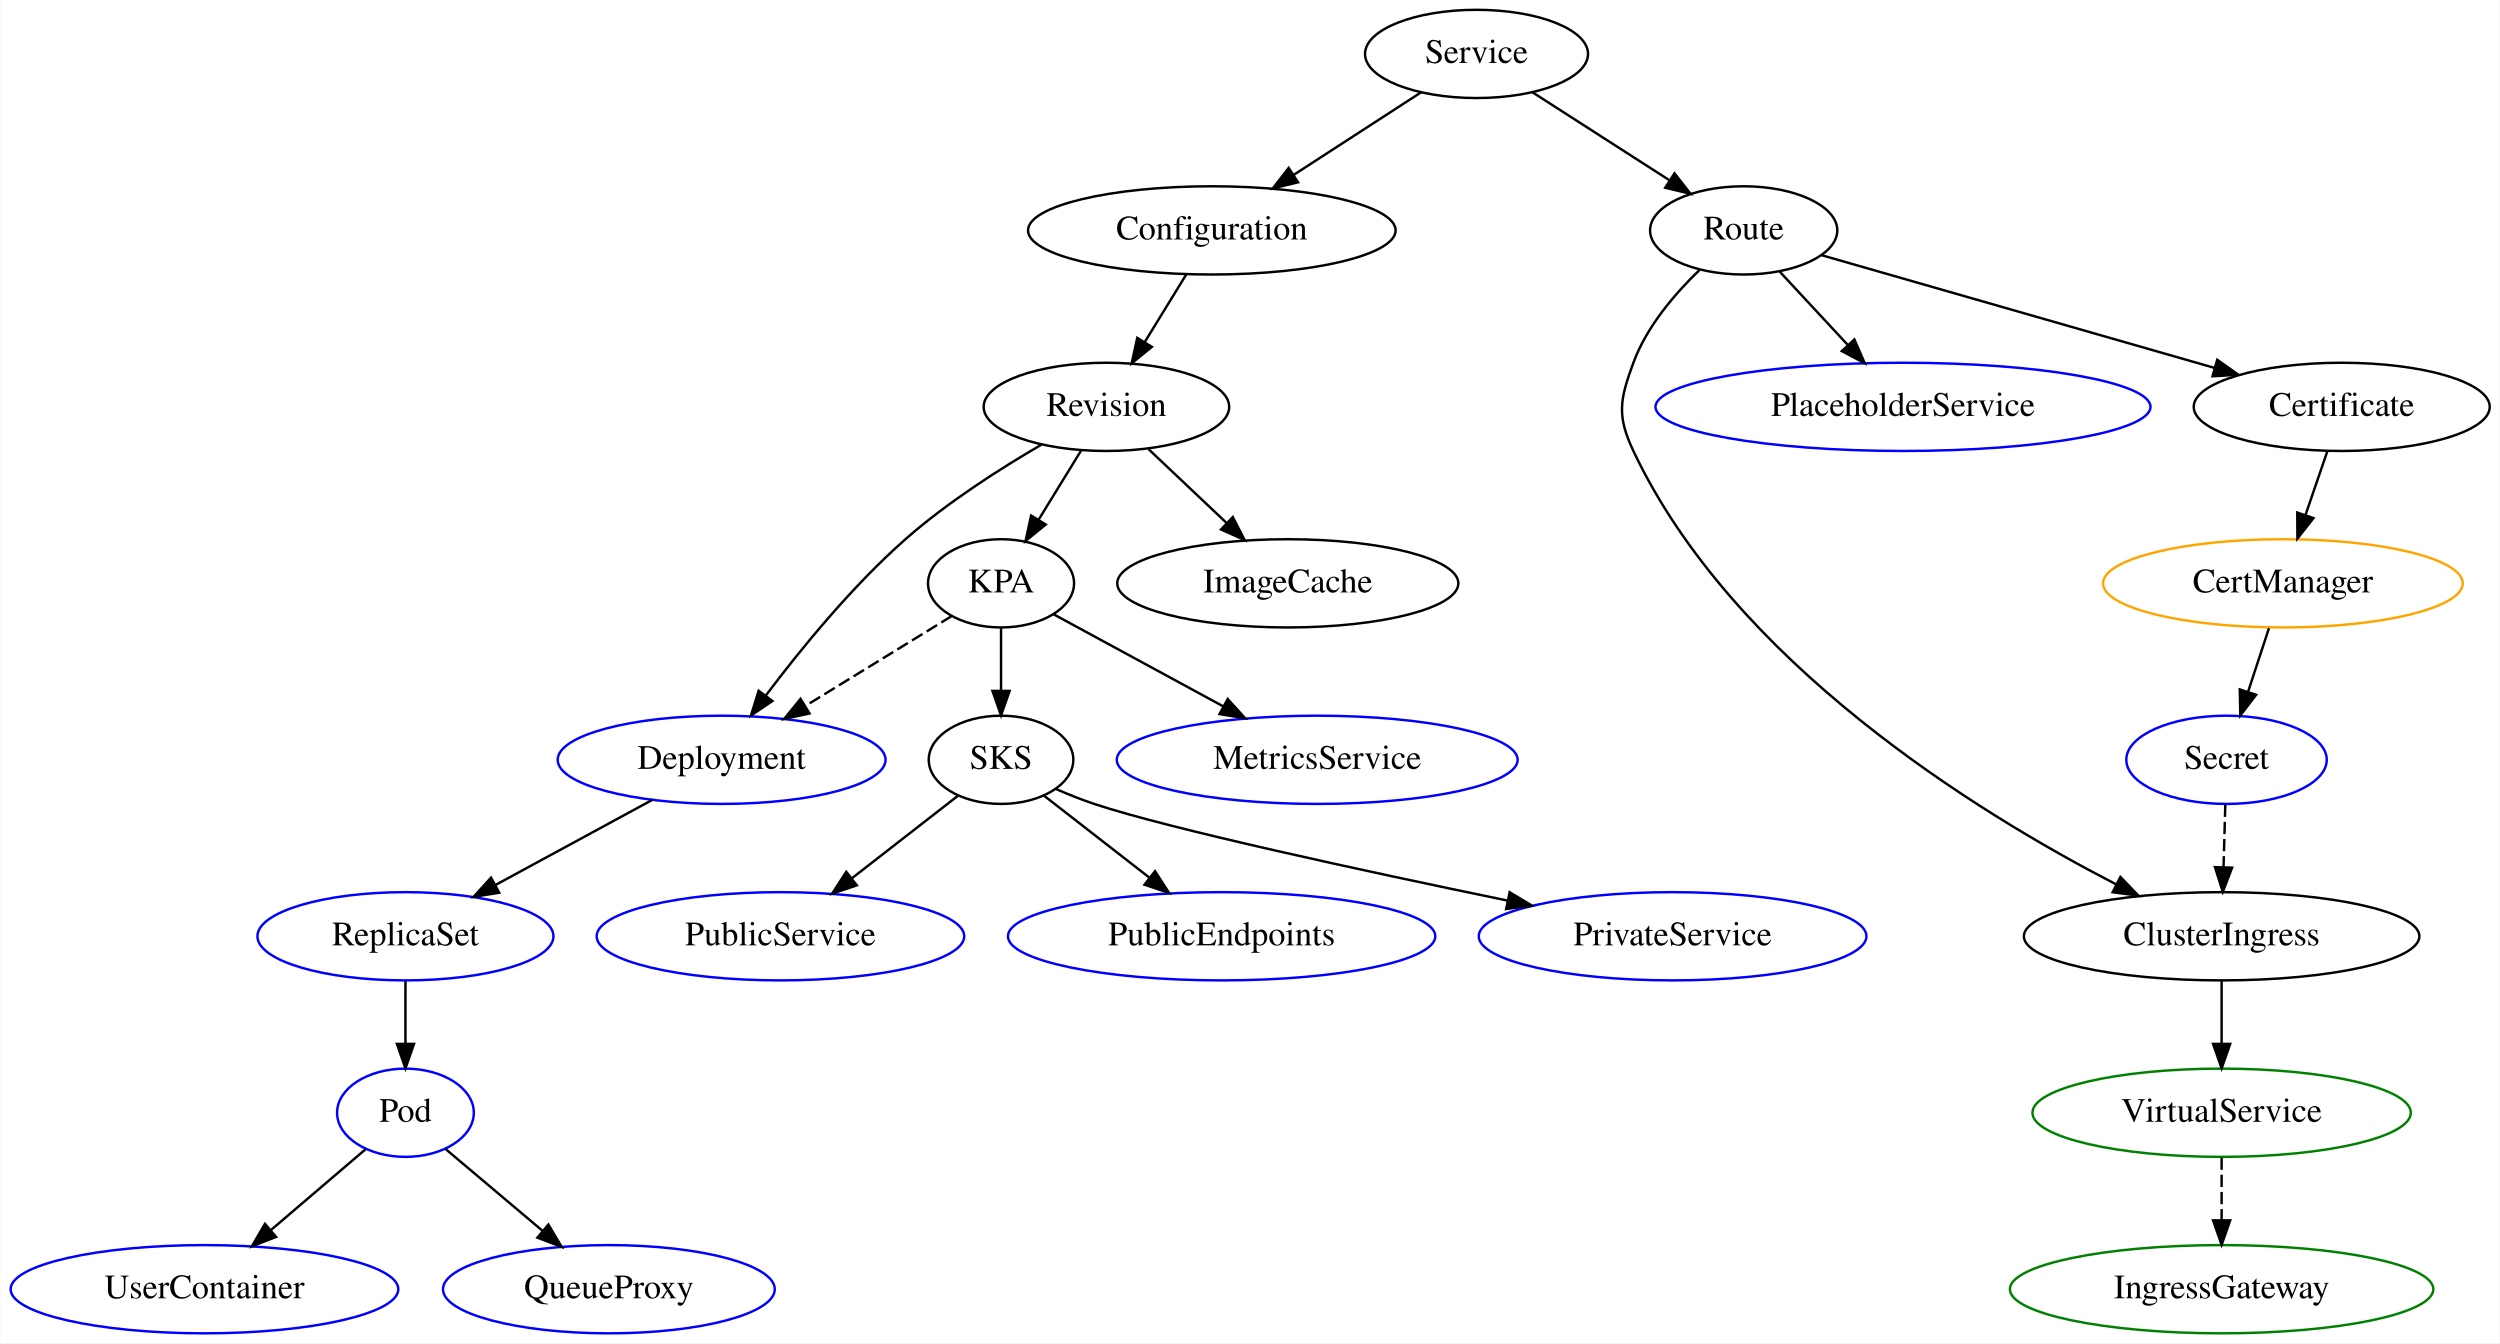
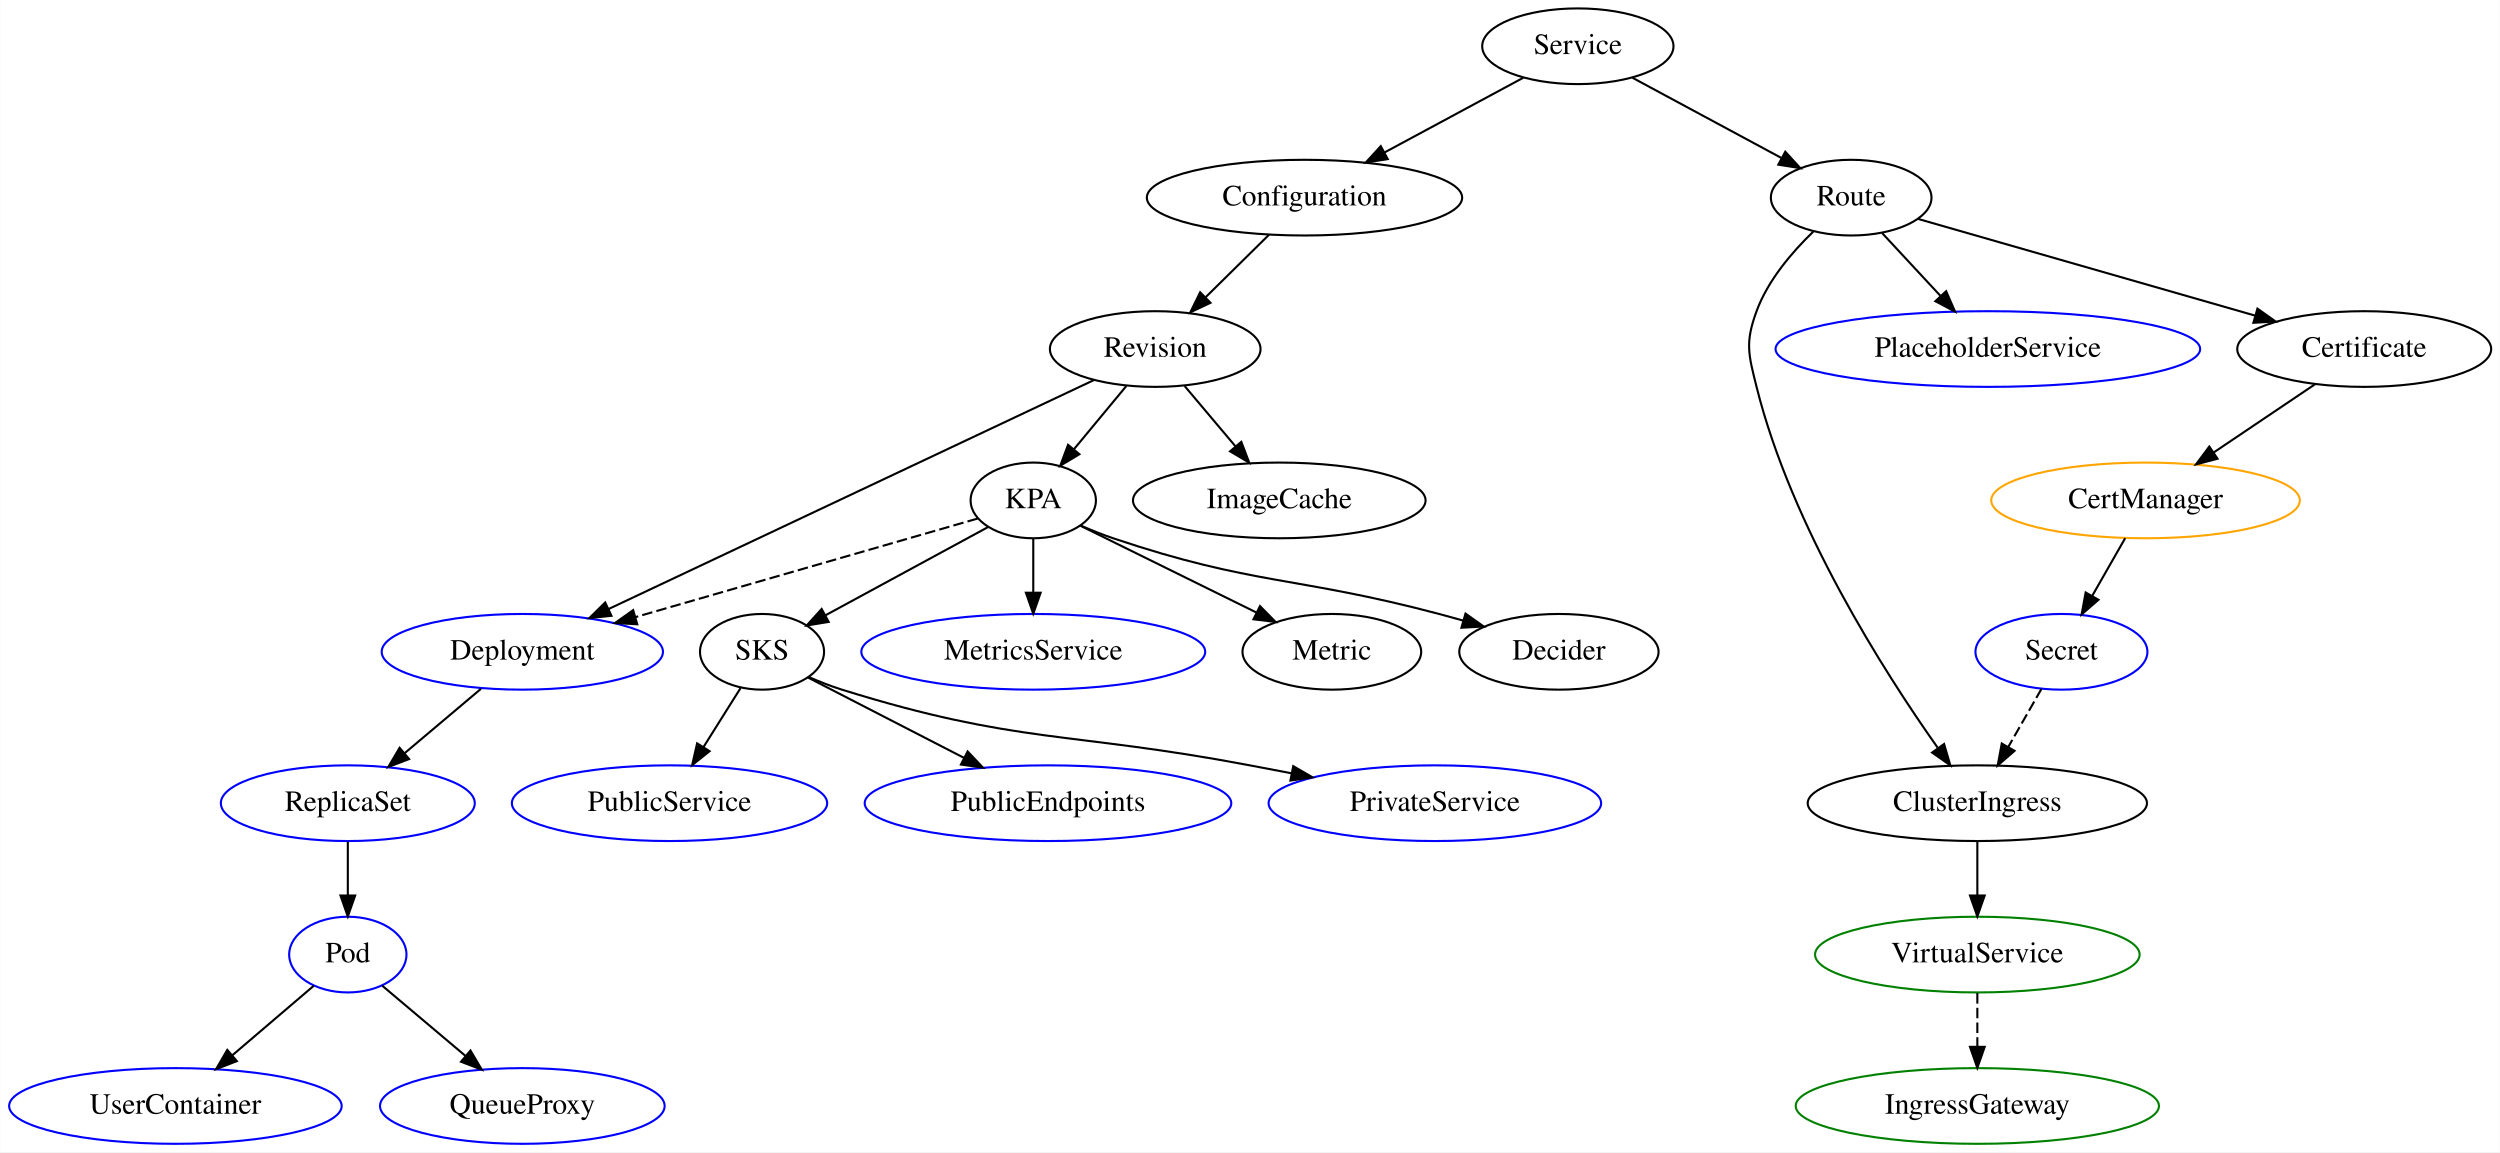
- <svg xmlns="http://www.w3.org/2000/svg" width="1020pt" height="548pt" viewBox="0.00 0.00 1019.74 548.00">
+ <svg xmlns="http://www.w3.org/2000/svg" width="1189pt" height="548pt" viewBox="0.00 0.00 1188.74 548.00">
  <g id="graph0" class="graph" transform="scale(1 1) rotate(0) translate(4 544)">
-     <polygon fill="white" stroke="none" points="-4,4 -4,-544 1015.74,-544 1015.74,4 -4,4" />
+     <polygon fill="white" stroke="none" points="-4,4 -4,-544 1184.74,-544 1184.74,4 -4,4" />
    <g id="node1" class="node">
-       <ellipse fill="none" stroke="black" cx="598.293" cy="-522" rx="45.492" ry="18" />
-       <text text-anchor="middle" x="598.293" y="-518.3" font-family="Times,serif" font-size="14.00">Service</text>
+       <ellipse fill="none" stroke="black" cx="746.293" cy="-522" rx="45.492" ry="18" />
+       <text text-anchor="middle" x="746.293" y="-518.3" font-family="Times,serif" font-size="14.00">Service</text>
    </g>
    <g id="node2" class="node">
-       <ellipse fill="none" stroke="black" cx="490.293" cy="-450" rx="74.987" ry="18" />
-       <text text-anchor="middle" x="490.293" y="-446.3" font-family="Times,serif" font-size="14.00">Configuration</text>
+       <ellipse fill="none" stroke="black" cx="616.293" cy="-450" rx="74.987" ry="18" />
+       <text text-anchor="middle" x="616.293" y="-446.3" font-family="Times,serif" font-size="14.00">Configuration</text>
    </g>
    <g id="edge1" class="edge">
-       <path fill="none" stroke="black" d="M575.653,-506.326C560.588,-496.562 540.541,-483.568 523.66,-472.627" />
-       <polygon fill="black" stroke="black" points="525.46,-469.622 515.165,-467.121 521.653,-475.497 525.46,-469.622" />
+       <path fill="none" stroke="black" d="M720.298,-507.003C701.451,-496.854 675.661,-482.967 654.478,-471.561" />
+       <polygon fill="black" stroke="black" points="655.878,-468.34 645.414,-466.681 652.56,-474.503 655.878,-468.34" />
    </g>
    <g id="node3" class="node">
-       <ellipse fill="none" stroke="black" cx="707.293" cy="-450" rx="38.194" ry="18" />
-       <text text-anchor="middle" x="707.293" y="-446.3" font-family="Times,serif" font-size="14.00">Route</text>
+       <ellipse fill="none" stroke="black" cx="876.293" cy="-450" rx="38.194" ry="18" />
+       <text text-anchor="middle" x="876.293" y="-446.3" font-family="Times,serif" font-size="14.00">Route</text>
    </g>
    <g id="edge2" class="edge">
-       <path fill="none" stroke="black" d="M621.143,-506.326C637.304,-495.947 659.146,-481.92 676.793,-470.587" />
-       <polygon fill="black" stroke="black" points="679.064,-473.288 685.587,-464.94 675.281,-467.398 679.064,-473.288" />
+       <path fill="none" stroke="black" d="M772.288,-507.003C792.646,-496.041 821.104,-480.717 843.107,-468.869" />
+       <polygon fill="black" stroke="black" points="844.954,-471.85 852.099,-464.027 841.635,-465.687 844.954,-471.85" />
    </g>
    <g id="node4" class="node">
-       <ellipse fill="none" stroke="black" cx="447.293" cy="-378" rx="50.091" ry="18" />
-       <text text-anchor="middle" x="447.293" y="-374.3" font-family="Times,serif" font-size="14.00">Revision</text>
-     </g>
-     <g id="edge16" class="edge">
-       <path fill="none" stroke="black" d="M479.884,-432.055C474.813,-423.801 468.61,-413.701 462.98,-404.538" />
-       <polygon fill="black" stroke="black" points="465.823,-402.478 457.606,-395.789 459.858,-406.142 465.823,-402.478" />
-     </g>
-     <g id="node10" class="node">
-       <ellipse fill="none" stroke="black" cx="902.293" cy="-162" rx="80.686" ry="18" />
-       <text text-anchor="middle" x="902.293" y="-158.3" font-family="Times,serif" font-size="14.00">ClusterIngress</text>
-     </g>
-     <g id="edge9" class="edge">
-       <path fill="none" stroke="black" d="M689.252,-433.826C679.223,-424.167 667.703,-410.73 662.293,-396 656.777,-380.981 655.453,-374.464 662.293,-360 703.006,-273.909 801.824,-212.822 859.161,-183.228" />
-       <polygon fill="black" stroke="black" points="860.996,-186.222 868.334,-178.58 857.832,-179.978 860.996,-186.222" />
-     </g>
-     <g id="node11" class="node">
-       <ellipse fill="none" stroke="blue" cx="772.293" cy="-378" rx="100.983" ry="18" />
-       <text text-anchor="middle" x="772.293" y="-374.3" font-family="Times,serif" font-size="14.00">PlaceholderService</text>
-     </g>
-     <g id="edge10" class="edge">
-       <path fill="none" stroke="black" d="M722.042,-433.116C730.2,-424.331 740.509,-413.229 749.664,-403.37" />
-       <polygon fill="black" stroke="black" points="752.456,-405.507 756.695,-395.797 747.326,-400.744 752.456,-405.507" />
+       <ellipse fill="none" stroke="black" cx="545.293" cy="-378" rx="50.091" ry="18" />
+       <text text-anchor="middle" x="545.293" y="-374.3" font-family="Times,serif" font-size="14.00">Revision</text>
+     </g>
+     <g id="edge18" class="edge">
+       <path fill="none" stroke="black" d="M599.467,-432.411C590.448,-423.519 579.181,-412.411 569.261,-402.631" />
+       <polygon fill="black" stroke="black" points="571.577,-399.998 561.998,-395.47 566.662,-404.983 571.577,-399.998" />
    </g>
    <g id="node12" class="node">
-       <ellipse fill="none" stroke="black" cx="951.293" cy="-378" rx="60.389" ry="18" />
-       <text text-anchor="middle" x="951.293" y="-374.3" font-family="Times,serif" font-size="14.00">Certificate</text>
+       <ellipse fill="none" stroke="black" cx="936.293" cy="-162" rx="80.686" ry="18" />
+       <text text-anchor="middle" x="936.293" y="-158.3" font-family="Times,serif" font-size="14.00">ClusterIngress</text>
    </g>
    <g id="edge11" class="edge">
-       <path fill="none" stroke="black" d="M739.192,-439.849C779.919,-428.165 850.914,-407.797 899.457,-393.871" />
-       <polygon fill="black" stroke="black" points="900.505,-397.211 909.153,-391.089 898.575,-390.483 900.505,-397.211" />
+       <path fill="none" stroke="black" d="M858.252,-433.826C848.223,-424.167 836.703,-410.73 831.293,-396 825.777,-380.981 827.414,-375.523 831.293,-360 847.965,-293.274 891.979,-224.393 917.416,-188.408" />
+       <polygon fill="black" stroke="black" points="920.47,-190.155 923.455,-179.989 914.782,-186.075 920.47,-190.155" />
+     </g>
+     <g id="node13" class="node">
+       <ellipse fill="none" stroke="blue" cx="941.293" cy="-378" rx="100.983" ry="18" />
+       <text text-anchor="middle" x="941.293" y="-374.3" font-family="Times,serif" font-size="14.00">PlaceholderService</text>
+     </g>
+     <g id="edge12" class="edge">
+       <path fill="none" stroke="black" d="M891.042,-433.116C899.2,-424.331 909.509,-413.229 918.664,-403.37" />
+       <polygon fill="black" stroke="black" points="921.456,-405.507 925.695,-395.797 916.326,-400.744 921.456,-405.507" />
+     </g>
+     <g id="node14" class="node">
+       <ellipse fill="none" stroke="black" cx="1120.29" cy="-378" rx="60.389" ry="18" />
+       <text text-anchor="middle" x="1120.29" y="-374.3" font-family="Times,serif" font-size="14.00">Certificate</text>
+     </g>
+     <g id="edge13" class="edge">
+       <path fill="none" stroke="black" d="M908.192,-439.849C948.919,-428.165 1019.91,-407.797 1068.46,-393.871" />
+       <polygon fill="black" stroke="black" points="1069.51,-397.211 1078.15,-391.089 1067.58,-390.483 1069.51,-397.211" />
    </g>
    <g id="node5" class="node">
-       <ellipse fill="none" stroke="blue" cx="290.293" cy="-234" rx="66.888" ry="18" />
-       <text text-anchor="middle" x="290.293" y="-230.3" font-family="Times,serif" font-size="14.00">Deployment</text>
+       <ellipse fill="none" stroke="blue" cx="244.293" cy="-234" rx="66.888" ry="18" />
+       <text text-anchor="middle" x="244.293" y="-230.3" font-family="Times,serif" font-size="14.00">Deployment</text>
    </g>
    <g id="edge3" class="edge">
-       <path fill="none" stroke="black" d="M420.786,-362.592C404.005,-352.832 382.337,-339.015 365.293,-324 343.467,-304.773 322.472,-279.027 308.275,-260.174" />
-       <polygon fill="black" stroke="black" points="311.017,-257.996 302.252,-252.045 305.393,-262.163 311.017,-257.996" />
+       <path fill="none" stroke="black" d="M516.158,-363.255C462.27,-337.833 346.912,-283.412 285.212,-254.304" />
+       <polygon fill="black" stroke="black" points="286.687,-251.13 276.149,-250.029 283.7,-257.461 286.687,-251.13" />
    </g>
    <g id="node6" class="node">
-       <ellipse fill="none" stroke="black" cx="404.293" cy="-306" rx="29.795" ry="18" />
-       <text text-anchor="middle" x="404.293" y="-302.3" font-family="Times,serif" font-size="14.00">KPA</text>
+       <ellipse fill="none" stroke="black" cx="487.293" cy="-306" rx="29.795" ry="18" />
+       <text text-anchor="middle" x="487.293" y="-302.3" font-family="Times,serif" font-size="14.00">KPA</text>
    </g>
    <g id="edge4" class="edge">
-       <path fill="none" stroke="black" d="M436.884,-360.055C431.685,-351.592 425.295,-341.19 419.555,-331.845" />
-       <polygon fill="black" stroke="black" points="422.527,-329.996 414.31,-323.307 416.562,-333.66 422.527,-329.996" />
+       <path fill="none" stroke="black" d="M531.548,-360.411C524.115,-351.441 514.814,-340.215 506.659,-330.373" />
+       <polygon fill="black" stroke="black" points="509.22,-327.978 500.145,-322.511 503.83,-332.444 509.22,-327.978" />
    </g>
    <g id="node7" class="node">
-       <ellipse fill="none" stroke="black" cx="521.293" cy="-306" rx="69.588" ry="18" />
-       <text text-anchor="middle" x="521.293" y="-302.3" font-family="Times,serif" font-size="14.00">ImageCache</text>
+       <ellipse fill="none" stroke="black" cx="604.293" cy="-306" rx="69.588" ry="18" />
+       <text text-anchor="middle" x="604.293" y="-302.3" font-family="Times,serif" font-size="14.00">ImageCache</text>
    </g>
    <g id="edge5" class="edge">
-       <path fill="none" stroke="black" d="M464.456,-360.765C473.939,-351.795 485.889,-340.49 496.382,-330.564" />
-       <polygon fill="black" stroke="black" points="498.85,-333.048 503.709,-323.633 494.039,-327.963 498.85,-333.048" />
-     </g>
-     <g id="node19" class="node">
+       <path fill="none" stroke="black" d="M559.275,-360.411C566.516,-351.82 575.501,-341.159 583.536,-331.627" />
+       <polygon fill="black" stroke="black" points="586.233,-333.858 590.001,-323.956 580.88,-329.347 586.233,-333.858" />
+     </g>
+     <g id="node21" class="node">
      <ellipse fill="none" stroke="blue" cx="161.293" cy="-162" rx="60.389" ry="18" />
      <text text-anchor="middle" x="161.293" y="-158.3" font-family="Times,serif" font-size="14.00">ReplicaSet</text>
    </g>
-     <g id="edge20" class="edge">
-       <path fill="none" stroke="black" d="M261.983,-217.638C243.203,-207.447 218.37,-193.972 198.066,-182.954" />
-       <polygon fill="black" stroke="black" points="199.552,-179.778 189.093,-178.085 196.213,-185.931 199.552,-179.778" />
+     <g id="edge22" class="edge">
+       <path fill="none" stroke="black" d="M224.623,-216.411C213.795,-207.279 200.195,-195.809 188.377,-185.842" />
+       <polygon fill="black" stroke="black" points="190.436,-183 180.535,-179.228 185.923,-188.351 190.436,-183" />
    </g>
    <g id="edge8" class="edge">
-       <path fill="none" stroke="black" stroke-dasharray="5,2" d="M384.174,-292.647C367.656,-282.504 343.896,-267.914 324.412,-255.95" />
-       <polygon fill="black" stroke="black" points="326.156,-252.914 315.802,-250.664 322.493,-258.879 326.156,-252.914" />
+       <path fill="none" stroke="black" stroke-dasharray="5,2" d="M460.825,-297.376C421.962,-286.18 348.612,-265.051 298.135,-250.51" />
+       <polygon fill="black" stroke="black" points="298.939,-247.099 288.361,-247.695 297.002,-253.826 298.939,-247.099" />
    </g>
    <g id="node8" class="node">
-       <ellipse fill="none" stroke="black" cx="404.293" cy="-234" rx="29.497" ry="18" />
-       <text text-anchor="middle" x="404.293" y="-230.3" font-family="Times,serif" font-size="14.00">SKS</text>
+       <ellipse fill="none" stroke="black" cx="358.293" cy="-234" rx="29.497" ry="18" />
+       <text text-anchor="middle" x="358.293" y="-230.3" font-family="Times,serif" font-size="14.00">SKS</text>
    </g>
    <g id="edge6" class="edge">
-       <path fill="none" stroke="black" d="M404.293,-287.697C404.293,-279.983 404.293,-270.712 404.293,-262.112" />
-       <polygon fill="black" stroke="black" points="407.793,-262.104 404.293,-252.104 400.793,-262.104 407.793,-262.104" />
+       <path fill="none" stroke="black" d="M465.701,-293.284C444.553,-281.808 412.14,-264.219 388.451,-251.365" />
+       <polygon fill="black" stroke="black" points="389.984,-248.215 379.526,-246.522 386.646,-254.367 389.984,-248.215" />
    </g>
    <g id="node9" class="node">
-       <ellipse fill="none" stroke="blue" cx="533.293" cy="-234" rx="81.786" ry="18" />
-       <text text-anchor="middle" x="533.293" y="-230.3" font-family="Times,serif" font-size="14.00">MetricsService</text>
+       <ellipse fill="none" stroke="blue" cx="487.293" cy="-234" rx="81.786" ry="18" />
+       <text text-anchor="middle" x="487.293" y="-230.3" font-family="Times,serif" font-size="14.00">MetricsService</text>
    </g>
    <g id="edge7" class="edge">
-       <path fill="none" stroke="black" d="M425.885,-293.284C444.67,-283.09 472.344,-268.073 494.895,-255.836" />
-       <polygon fill="black" stroke="black" points="496.768,-258.802 503.888,-250.956 493.43,-252.649 496.768,-258.802" />
-     </g>
-     <g id="node16" class="node">
+       <path fill="none" stroke="black" d="M487.293,-287.697C487.293,-279.983 487.293,-270.712 487.293,-262.112" />
+       <polygon fill="black" stroke="black" points="490.793,-262.104 487.293,-252.104 483.793,-262.104 490.793,-262.104" />
+     </g>
+     <g id="node10" class="node">
+       <ellipse fill="none" stroke="black" cx="629.293" cy="-234" rx="42.494" ry="18" />
+       <text text-anchor="middle" x="629.293" y="-230.3" font-family="Times,serif" font-size="14.00">Metric</text>
+     </g>
+     <g id="edge9" class="edge">
+       <path fill="none" stroke="black" d="M509.793,-293.908C532.221,-282.853 567.015,-265.7 593.286,-252.75" />
+       <polygon fill="black" stroke="black" points="595.119,-255.749 602.541,-248.188 592.024,-249.47 595.119,-255.749" />
+     </g>
+     <g id="node11" class="node">
+       <ellipse fill="none" stroke="black" cx="737.293" cy="-234" rx="47.392" ry="18" />
+       <text text-anchor="middle" x="737.293" y="-230.3" font-family="Times,serif" font-size="14.00">Decider</text>
+     </g>
+     <g id="edge10" class="edge">
+       <path fill="none" stroke="black" d="M509.917,-294.025C514.91,-291.845 520.224,-289.705 525.293,-288 592.326,-265.455 611.93,-270.115 680.293,-252 684.06,-251.002 687.954,-249.929 691.857,-248.824" />
+       <polygon fill="black" stroke="black" points="692.871,-252.175 701.509,-246.039 690.93,-245.449 692.871,-252.175" />
+     </g>
+     <g id="node18" class="node">
      <ellipse fill="none" stroke="blue" cx="314.293" cy="-162" rx="74.987" ry="18" />
      <text text-anchor="middle" x="314.293" y="-158.3" font-family="Times,serif" font-size="14.00">PublicService</text>
    </g>
-     <g id="edge17" class="edge">
-       <path fill="none" stroke="black" d="M386.94,-219.503C374.643,-209.939 357.848,-196.876 343.504,-185.719" />
-       <polygon fill="black" stroke="black" points="345.436,-182.789 335.394,-179.412 341.139,-188.314 345.436,-182.789" />
-     </g>
-     <g id="node17" class="node">
+     <g id="edge19" class="edge">
+       <path fill="none" stroke="black" d="M348.088,-216.765C342.855,-208.44 336.358,-198.104 330.463,-188.725" />
+       <polygon fill="black" stroke="black" points="333.342,-186.728 325.057,-180.124 327.415,-190.453 333.342,-186.728" />
+     </g>
+     <g id="node19" class="node">
      <ellipse fill="none" stroke="blue" cx="494.293" cy="-162" rx="87.185" ry="18" />
      <text text-anchor="middle" x="494.293" y="-158.3" font-family="Times,serif" font-size="14.00">PublicEndpoints</text>
    </g>
-     <g id="edge18" class="edge">
-       <path fill="none" stroke="black" d="M421.646,-219.503C433.858,-210.005 450.505,-197.057 464.783,-185.952" />
-       <polygon fill="black" stroke="black" points="467.12,-188.569 472.864,-179.667 462.822,-183.043 467.12,-188.569" />
-     </g>
-     <g id="node18" class="node">
+     <g id="edge20" class="edge">
+       <path fill="none" stroke="black" d="M380.144,-221.753C400.118,-211.473 430.15,-196.015 454.397,-183.535" />
+       <polygon fill="black" stroke="black" points="456.084,-186.603 463.374,-178.914 452.881,-180.379 456.084,-186.603" />
+     </g>
+     <g id="node20" class="node">
      <ellipse fill="none" stroke="blue" cx="678.293" cy="-162" rx="79.087" ry="18" />
      <text text-anchor="middle" x="678.293" y="-158.3" font-family="Times,serif" font-size="14.00">PrivateService</text>
    </g>
-     <g id="edge19" class="edge">
-       <path fill="none" stroke="black" d="M426.503,-222.174C431.614,-219.934 437.08,-217.732 442.293,-216 473.089,-205.768 552.723,-188.572 610.998,-176.551" />
-       <polygon fill="black" stroke="black" points="611.794,-179.96 620.884,-174.519 610.384,-173.104 611.794,-179.96" />
+     <g id="edge21" class="edge">
+       <path fill="none" stroke="black" d="M380.456,-222.029C385.569,-219.796 391.049,-217.634 396.293,-216 480.017,-189.911 504.13,-196.317 590.293,-180 596.764,-178.775 603.501,-177.49 610.24,-176.198" />
+       <polygon fill="black" stroke="black" points="610.921,-179.631 620.082,-174.308 609.601,-172.757 610.921,-179.631" />
+     </g>
+     <g id="node17" class="node">
+       <ellipse fill="none" stroke="green" cx="936.293" cy="-90" rx="77.187" ry="18" />
+       <text text-anchor="middle" x="936.293" y="-86.3" font-family="Times,serif" font-size="14.00">VirtualService</text>
+     </g>
+     <g id="edge17" class="edge">
+       <path fill="none" stroke="black" d="M936.293,-143.697C936.293,-135.983 936.293,-126.712 936.293,-118.112" />
+       <polygon fill="black" stroke="black" points="939.793,-118.104 936.293,-108.104 932.793,-118.104 939.793,-118.104" />
    </g>
    <g id="node15" class="node">
-       <ellipse fill="none" stroke="green" cx="902.293" cy="-90" rx="77.187" ry="18" />
-       <text text-anchor="middle" x="902.293" y="-86.3" font-family="Times,serif" font-size="14.00">VirtualService</text>
+       <ellipse fill="none" stroke="orange" cx="1016.29" cy="-306" rx="73.387" ry="18" />
+       <text text-anchor="middle" x="1016.29" y="-302.3" font-family="Times,serif" font-size="14.00">CertManager</text>
+     </g>
+     <g id="edge14" class="edge">
+       <path fill="none" stroke="black" d="M1096.95,-361.291C1082.7,-351.7 1064.28,-339.298 1048.64,-328.769" />
+       <polygon fill="black" stroke="black" points="1050.53,-325.823 1040.28,-323.142 1046.62,-331.63 1050.53,-325.823" />
+     </g>
+     <g id="node16" class="node">
+       <ellipse fill="none" stroke="blue" cx="976.293" cy="-234" rx="40.893" ry="18" />
+       <text text-anchor="middle" x="976.293" y="-230.3" font-family="Times,serif" font-size="14.00">Secret</text>
    </g>
    <g id="edge15" class="edge">
-       <path fill="none" stroke="black" d="M902.293,-143.697C902.293,-135.983 902.293,-126.712 902.293,-118.112" />
-       <polygon fill="black" stroke="black" points="905.793,-118.104 902.293,-108.104 898.793,-118.104 905.793,-118.104" />
-     </g>
-     <g id="node13" class="node">
-       <ellipse fill="none" stroke="orange" cx="927.293" cy="-306" rx="73.387" ry="18" />
-       <text text-anchor="middle" x="927.293" y="-302.3" font-family="Times,serif" font-size="14.00">CertManager</text>
-     </g>
-     <g id="edge12" class="edge">
-       <path fill="none" stroke="black" d="M945.483,-360.055C942.782,-352.176 939.504,-342.617 936.479,-333.794" />
-       <polygon fill="black" stroke="black" points="939.77,-332.6 933.216,-324.275 933.148,-334.87 939.77,-332.6" />
-     </g>
-     <g id="node14" class="node">
-       <ellipse fill="none" stroke="blue" cx="904.293" cy="-234" rx="40.893" ry="18" />
-       <text text-anchor="middle" x="904.293" y="-230.3" font-family="Times,serif" font-size="14.00">Secret</text>
-     </g>
-     <g id="edge13" class="edge">
-       <path fill="none" stroke="black" d="M921.608,-287.697C919.045,-279.898 915.96,-270.509 913.108,-261.829" />
-       <polygon fill="black" stroke="black" points="916.36,-260.512 909.913,-252.104 909.709,-262.697 916.36,-260.512" />
-     </g>
-     <g id="edge14" class="edge">
-       <path fill="none" stroke="black" stroke-dasharray="5,2" d="M903.799,-215.697C903.578,-207.983 903.313,-198.712 903.068,-190.112" />
-       <polygon fill="black" stroke="black" points="906.566,-190 902.782,-180.104 899.569,-190.2 906.566,-190" />
-     </g>
-     <g id="node23" class="node">
-       <ellipse fill="none" stroke="green" cx="902.293" cy="-18" rx="86.385" ry="18" />
-       <text text-anchor="middle" x="902.293" y="-14.3" font-family="Times,serif" font-size="14.00">IngressGateway</text>
-     </g>
-     <g id="edge24" class="edge">
-       <path fill="none" stroke="black" stroke-dasharray="5,2" d="M902.293,-71.697C902.293,-63.983 902.293,-54.712 902.293,-46.112" />
-       <polygon fill="black" stroke="black" points="905.793,-46.104 902.293,-36.104 898.793,-46.104 905.793,-46.104" />
-     </g>
-     <g id="node20" class="node">
+       <path fill="none" stroke="black" d="M1006.61,-288.055C1001.89,-279.801 996.122,-269.701 990.886,-260.538" />
+       <polygon fill="black" stroke="black" points="993.887,-258.735 985.887,-251.789 987.809,-262.208 993.887,-258.735" />
+     </g>
+     <g id="edge16" class="edge">
+       <path fill="none" stroke="black" stroke-dasharray="5,2" d="M966.814,-216.411C962.101,-208.163 956.298,-198.009 951.022,-188.777" />
+       <polygon fill="black" stroke="black" points="953.983,-186.902 945.982,-179.956 947.905,-190.375 953.983,-186.902" />
+     </g>
+     <g id="node25" class="node">
+       <ellipse fill="none" stroke="green" cx="936.293" cy="-18" rx="86.385" ry="18" />
+       <text text-anchor="middle" x="936.293" y="-14.3" font-family="Times,serif" font-size="14.00">IngressGateway</text>
+     </g>
+     <g id="edge26" class="edge">
+       <path fill="none" stroke="black" stroke-dasharray="5,2" d="M936.293,-71.697C936.293,-63.983 936.293,-54.712 936.293,-46.112" />
+       <polygon fill="black" stroke="black" points="939.793,-46.104 936.293,-36.104 932.793,-46.104 939.793,-46.104" />
+     </g>
+     <g id="node22" class="node">
      <ellipse fill="none" stroke="blue" cx="161.293" cy="-90" rx="27.895" ry="18" />
      <text text-anchor="middle" x="161.293" y="-86.3" font-family="Times,serif" font-size="14.00">Pod</text>
    </g>
-     <g id="edge21" class="edge">
+     <g id="edge23" class="edge">
      <path fill="none" stroke="black" d="M161.293,-143.697C161.293,-135.983 161.293,-126.712 161.293,-118.112" />
      <polygon fill="black" stroke="black" points="164.793,-118.104 161.293,-108.104 157.793,-118.104 164.793,-118.104" />
    </g>
-     <g id="node21" class="node">
+     <g id="node23" class="node">
      <ellipse fill="none" stroke="blue" cx="79.293" cy="-18" rx="79.087" ry="18" />
      <text text-anchor="middle" x="79.293" y="-14.3" font-family="Times,serif" font-size="14.00">UserContainer</text>
    </g>
-     <g id="edge22" class="edge">
+     <g id="edge24" class="edge">
      <path fill="none" stroke="black" d="M145.092,-75.17C134.038,-65.733 119.131,-53.008 106.3,-42.055" />
      <polygon fill="black" stroke="black" points="108.511,-39.341 98.633,-35.51 103.967,-44.665 108.511,-39.341" />
    </g>
-     <g id="node22" class="node">
+     <g id="node24" class="node">
      <ellipse fill="none" stroke="blue" cx="244.293" cy="-18" rx="67.688" ry="18" />
      <text text-anchor="middle" x="244.293" y="-14.3" font-family="Times,serif" font-size="14.00">QueueProxy</text>
    </g>
-     <g id="edge23" class="edge">
+     <g id="edge25" class="edge">
      <path fill="none" stroke="black" d="M177.691,-75.17C188.959,-65.668 204.181,-52.83 217.228,-41.826" />
      <polygon fill="black" stroke="black" points="219.628,-44.38 225.016,-35.257 215.116,-39.029 219.628,-44.38" />
    </g>
  </g>
</svg>
